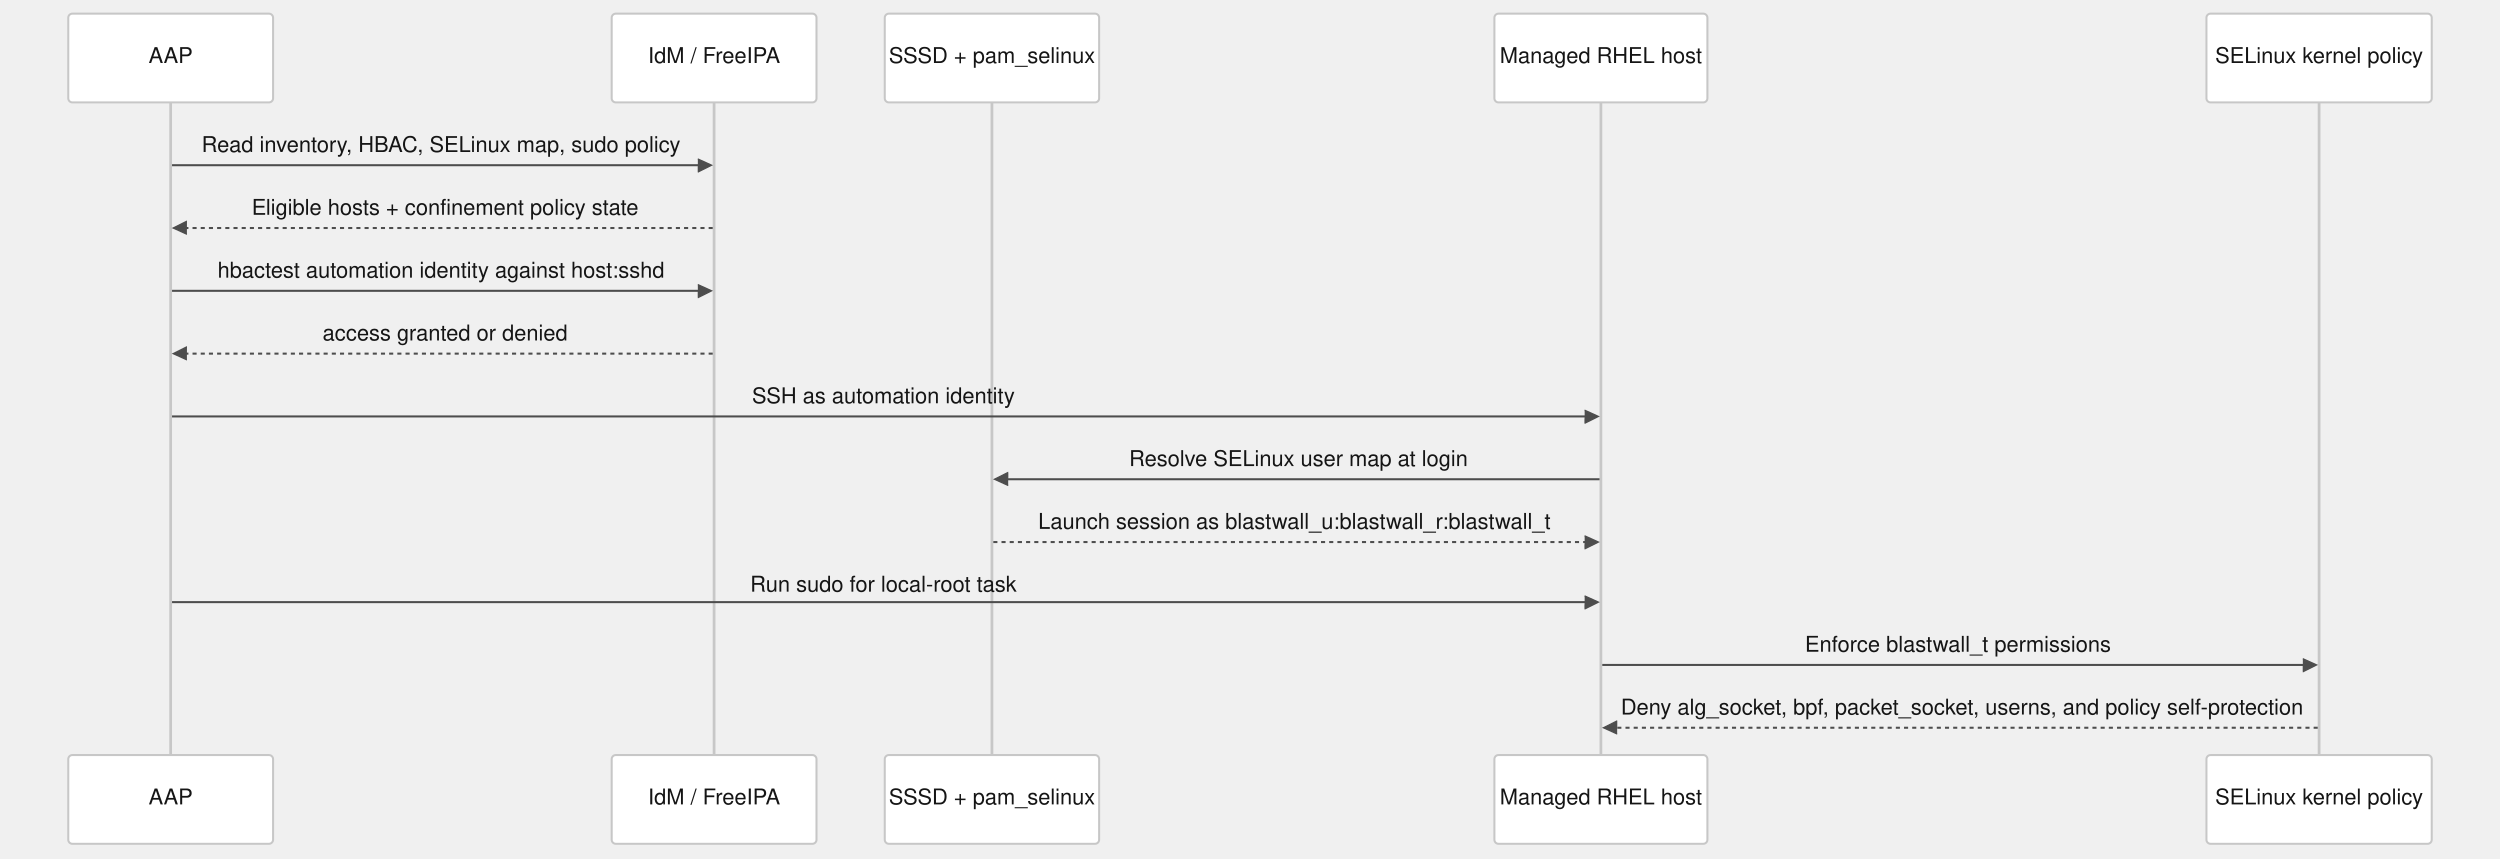
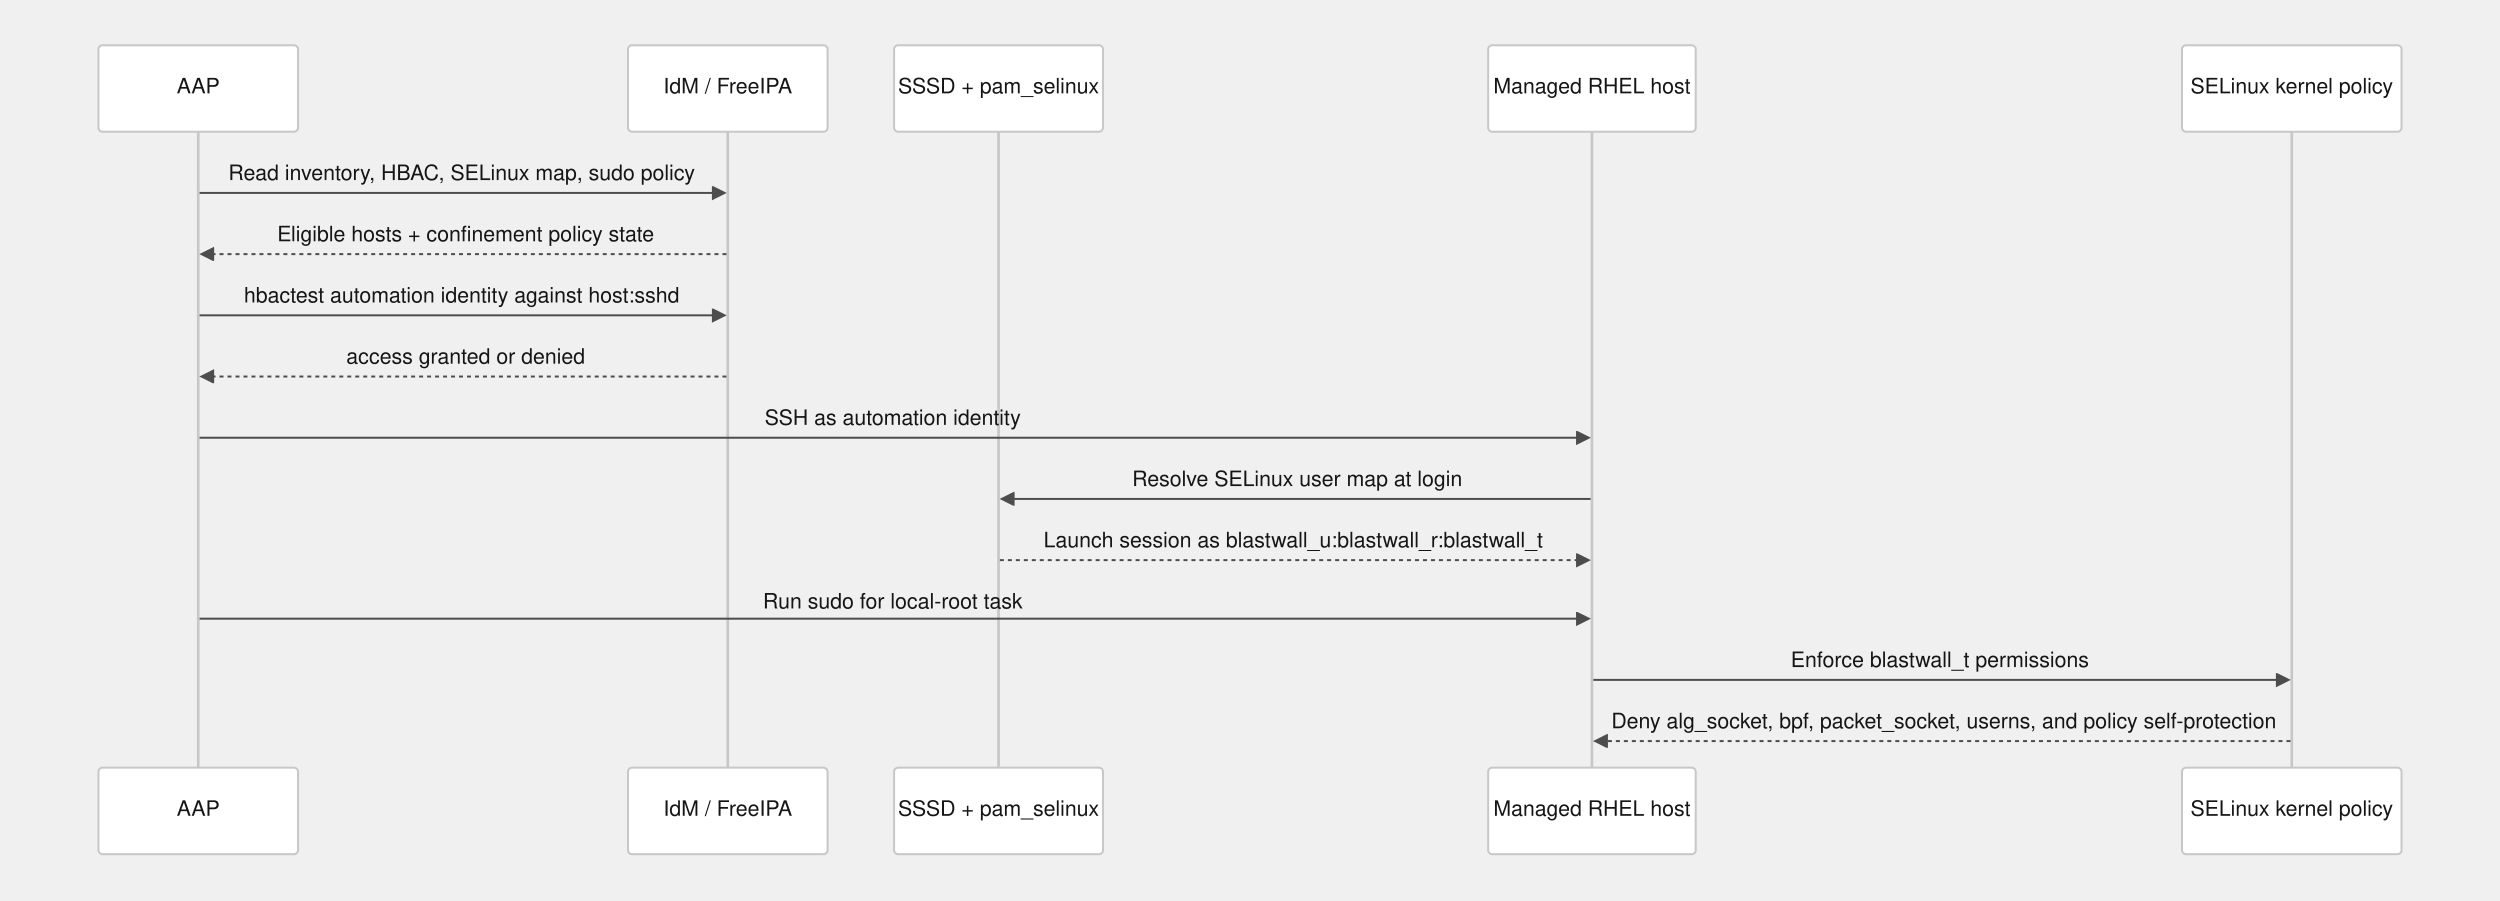
- <svg xmlns="http://www.w3.org/2000/svg" id="my-svg" width="100%" style="max-width: 1831px; background-color: transparent;" viewBox="-50 -10 1831 629" role="graphics-document document" aria-roledescription="sequence">
+ <svg xmlns="http://www.w3.org/2000/svg" preserveAspectRatio="xMidYMid meet" id="my-svg" width="100%" style="max-width: 1879px; background-color: transparent;" viewBox="-74 -34 1879 677" role="graphics-document document" aria-roledescription="sequence">
  <g>
    <rect x="1566" y="543" fill="#eaeaea" stroke="#666" width="165" height="65" name="K" rx="3" ry="3" class="actor actor-bottom" />
-     <text x="1648.5" y="575.5" dominant-baseline="central" alignment-baseline="central" class="actor actor-box" style="text-anchor: middle; font-size: 16px; font-weight: 400;">
+     <text x="1648.5" y="575.5" dominant-baseline="central" alignment-baseline="central" class="actor" style="text-anchor: middle; font-size: 16px; font-weight: 400;">
      <tspan x="1648.5" dy="0">SELinux kernel policy</tspan>
    </text>
  </g>
  <g>
    <rect x="1044.5" y="543" fill="#eaeaea" stroke="#666" width="156" height="65" name="H" rx="3" ry="3" class="actor actor-bottom" />
-     <text x="1122.5" y="575.5" dominant-baseline="central" alignment-baseline="central" class="actor actor-box" style="text-anchor: middle; font-size: 16px; font-weight: 400;">
+     <text x="1122.5" y="575.5" dominant-baseline="central" alignment-baseline="central" class="actor" style="text-anchor: middle; font-size: 16px; font-weight: 400;">
      <tspan x="1122.5" dy="0">Managed RHEL host</tspan>
    </text>
  </g>
  <g>
    <rect x="598" y="543" fill="#eaeaea" stroke="#666" width="157" height="65" name="S" rx="3" ry="3" class="actor actor-bottom" />
-     <text x="676.5" y="575.5" dominant-baseline="central" alignment-baseline="central" class="actor actor-box" style="text-anchor: middle; font-size: 16px; font-weight: 400;">
+     <text x="676.5" y="575.5" dominant-baseline="central" alignment-baseline="central" class="actor" style="text-anchor: middle; font-size: 16px; font-weight: 400;">
      <tspan x="676.5" dy="0">SSSD + pam_selinux</tspan>
    </text>
  </g>
  <g>
    <rect x="398" y="543" fill="#eaeaea" stroke="#666" width="150" height="65" name="I" rx="3" ry="3" class="actor actor-bottom" />
-     <text x="473" y="575.5" dominant-baseline="central" alignment-baseline="central" class="actor actor-box" style="text-anchor: middle; font-size: 16px; font-weight: 400;">
+     <text x="473" y="575.5" dominant-baseline="central" alignment-baseline="central" class="actor" style="text-anchor: middle; font-size: 16px; font-weight: 400;">
      <tspan x="473" dy="0">IdM / FreeIPA</tspan>
    </text>
  </g>
  <g>
    <rect x="0" y="543" fill="#eaeaea" stroke="#666" width="150" height="65" name="A" rx="3" ry="3" class="actor actor-bottom" />
-     <text x="75" y="575.5" dominant-baseline="central" alignment-baseline="central" class="actor actor-box" style="text-anchor: middle; font-size: 16px; font-weight: 400;">
+     <text x="75" y="575.5" dominant-baseline="central" alignment-baseline="central" class="actor" style="text-anchor: middle; font-size: 16px; font-weight: 400;">
      <tspan x="75" dy="0">AAP</tspan>
    </text>
  </g>
  <g>
-     <line id="actor4" x1="1648.5" y1="65" x2="1648.5" y2="543" class="actor-line 200" stroke-width="0.5px" stroke="#999" name="K" data-et="life-line" data-id="K" />
-     <g id="root-4" data-et="participant" data-type="participant" data-id="K">
+     <line id="actor4" x1="1648.5" y1="5" x2="1648.5" y2="543" class="200" stroke-width="0.5px" stroke="#999" />
+     <g id="root-4">
      <rect x="1566" y="0" fill="#eaeaea" stroke="#666" width="165" height="65" name="K" rx="3" ry="3" class="actor actor-top" />
-       <text x="1648.5" y="32.5" dominant-baseline="central" alignment-baseline="central" class="actor actor-box" style="text-anchor: middle; font-size: 16px; font-weight: 400;">
+       <text x="1648.5" y="32.5" dominant-baseline="central" alignment-baseline="central" class="actor" style="text-anchor: middle; font-size: 16px; font-weight: 400;">
        <tspan x="1648.5" dy="0">SELinux kernel policy</tspan>
      </text>
    </g>
  </g>
  <g>
-     <line id="actor3" x1="1122.5" y1="65" x2="1122.5" y2="543" class="actor-line 200" stroke-width="0.5px" stroke="#999" name="H" data-et="life-line" data-id="H" />
-     <g id="root-3" data-et="participant" data-type="participant" data-id="H">
+     <line id="actor3" x1="1122.5" y1="5" x2="1122.5" y2="543" class="200" stroke-width="0.5px" stroke="#999" />
+     <g id="root-3">
      <rect x="1044.5" y="0" fill="#eaeaea" stroke="#666" width="156" height="65" name="H" rx="3" ry="3" class="actor actor-top" />
-       <text x="1122.5" y="32.5" dominant-baseline="central" alignment-baseline="central" class="actor actor-box" style="text-anchor: middle; font-size: 16px; font-weight: 400;">
+       <text x="1122.5" y="32.5" dominant-baseline="central" alignment-baseline="central" class="actor" style="text-anchor: middle; font-size: 16px; font-weight: 400;">
        <tspan x="1122.5" dy="0">Managed RHEL host</tspan>
      </text>
    </g>
  </g>
  <g>
-     <line id="actor2" x1="676.5" y1="65" x2="676.5" y2="543" class="actor-line 200" stroke-width="0.5px" stroke="#999" name="S" data-et="life-line" data-id="S" />
-     <g id="root-2" data-et="participant" data-type="participant" data-id="S">
+     <line id="actor2" x1="676.5" y1="5" x2="676.5" y2="543" class="200" stroke-width="0.5px" stroke="#999" />
+     <g id="root-2">
      <rect x="598" y="0" fill="#eaeaea" stroke="#666" width="157" height="65" name="S" rx="3" ry="3" class="actor actor-top" />
-       <text x="676.5" y="32.5" dominant-baseline="central" alignment-baseline="central" class="actor actor-box" style="text-anchor: middle; font-size: 16px; font-weight: 400;">
+       <text x="676.5" y="32.5" dominant-baseline="central" alignment-baseline="central" class="actor" style="text-anchor: middle; font-size: 16px; font-weight: 400;">
        <tspan x="676.5" dy="0">SSSD + pam_selinux</tspan>
      </text>
    </g>
  </g>
  <g>
-     <line id="actor1" x1="473" y1="65" x2="473" y2="543" class="actor-line 200" stroke-width="0.5px" stroke="#999" name="I" data-et="life-line" data-id="I" />
-     <g id="root-1" data-et="participant" data-type="participant" data-id="I">
+     <line id="actor1" x1="473" y1="5" x2="473" y2="543" class="200" stroke-width="0.5px" stroke="#999" />
+     <g id="root-1">
      <rect x="398" y="0" fill="#eaeaea" stroke="#666" width="150" height="65" name="I" rx="3" ry="3" class="actor actor-top" />
-       <text x="473" y="32.5" dominant-baseline="central" alignment-baseline="central" class="actor actor-box" style="text-anchor: middle; font-size: 16px; font-weight: 400;">
+       <text x="473" y="32.5" dominant-baseline="central" alignment-baseline="central" class="actor" style="text-anchor: middle; font-size: 16px; font-weight: 400;">
        <tspan x="473" dy="0">IdM / FreeIPA</tspan>
      </text>
    </g>
  </g>
  <g>
-     <line id="actor0" x1="75" y1="65" x2="75" y2="543" class="actor-line 200" stroke-width="0.5px" stroke="#999" name="A" data-et="life-line" data-id="A" />
-     <g id="root-0" data-et="participant" data-type="participant" data-id="A">
+     <line id="actor0" x1="75" y1="5" x2="75" y2="543" class="200" stroke-width="0.5px" stroke="#999" />
+     <g id="root-0">
      <rect x="0" y="0" fill="#eaeaea" stroke="#666" width="150" height="65" name="A" rx="3" ry="3" class="actor actor-top" />
-       <text x="75" y="32.5" dominant-baseline="central" alignment-baseline="central" class="actor actor-box" style="text-anchor: middle; font-size: 16px; font-weight: 400;">
+       <text x="75" y="32.5" dominant-baseline="central" alignment-baseline="central" class="actor" style="text-anchor: middle; font-size: 16px; font-weight: 400;">
        <tspan x="75" dy="0">AAP</tspan>
      </text>
    </g>
  </g>
-   <style>#my-svg{font-family:Red Hat Text,Helvetica,Arial,sans-serif;font-size:16px;fill:#151515;}@keyframes edge-animation-frame{from{stroke-dashoffset:0;}}@keyframes dash{to{stroke-dashoffset:0;}}#my-svg .edge-animation-slow{stroke-dasharray:9,5!important;stroke-dashoffset:900;animation:dash 50s linear infinite;stroke-linecap:round;}#my-svg .edge-animation-fast{stroke-dasharray:9,5!important;stroke-dashoffset:900;animation:dash 20s linear infinite;stroke-linecap:round;}#my-svg .error-icon{fill:#fce3e3;}#my-svg .error-text{fill:#151515;stroke:#151515;}#my-svg .edge-thickness-normal{stroke-width:1px;}#my-svg .edge-thickness-thick{stroke-width:3.5px;}#my-svg .edge-pattern-solid{stroke-dasharray:0;}#my-svg .edge-thickness-invisible{stroke-width:0;fill:none;}#my-svg .edge-pattern-dashed{stroke-dasharray:3;}#my-svg .edge-pattern-dotted{stroke-dasharray:2;}#my-svg .marker{fill:#4d4d4d;stroke:#4d4d4d;}#my-svg .marker.cross{stroke:#4d4d4d;}#my-svg svg{font-family:Red Hat Text,Helvetica,Arial,sans-serif;font-size:16px;}#my-svg p{margin:0;}#my-svg .actor{stroke:#c7c7c7;fill:#ffffff;stroke-width:1;}#my-svg rect.actor.outer-path[data-look="neo"]{filter:drop-shadow( 1px 2px 2px rgba(185,185,185,1));}#my-svg rect.note[data-look="neo"]{stroke:#c7c7c7;fill:#f2f2f2;filter:drop-shadow( 1px 2px 2px rgba(185,185,185,1));}#my-svg text.actor&gt;tspan{fill:#151515;stroke:none;}#my-svg .actor-line{stroke:#c7c7c7;}#my-svg .innerArc{stroke-width:1.5;stroke-dasharray:none;}#my-svg .messageLine0{stroke-width:1.5;stroke-dasharray:none;stroke:#4d4d4d;}#my-svg .messageLine1{stroke-width:1.5;stroke-dasharray:2,2;stroke:#4d4d4d;}#my-svg [id$="-arrowhead"] path{fill:#4d4d4d;stroke:#4d4d4d;}#my-svg .sequenceNumber{fill:#151515;}#my-svg [id$="-sequencenumber"]{fill:#4d4d4d;}#my-svg [id$="-crosshead"] path{fill:#4d4d4d;stroke:#4d4d4d;}#my-svg .messageText{fill:#151515;stroke:none;}#my-svg .labelBox{stroke:#c7c7c7;fill:#ffffff;filter:none;}#my-svg .labelText,#my-svg .labelText&gt;tspan{fill:#151515;stroke:none;}#my-svg .loopText,#my-svg .loopText&gt;tspan{fill:#151515;stroke:none;}#my-svg .loopLine{stroke-width:2px;stroke-dasharray:2,2;stroke:#c7c7c7;fill:#c7c7c7;}#my-svg .note{stroke:#c7c7c7;fill:#f2f2f2;}#my-svg .noteText,#my-svg .noteText&gt;tspan{fill:#151515;stroke:none;font-weight:normal;}#my-svg .activation0{fill:#f2f2f2;stroke:hsl(0, 0%, 84.902%);}#my-svg .activation1{fill:#f2f2f2;stroke:hsl(0, 0%, 84.902%);}#my-svg .activation2{fill:#f2f2f2;stroke:hsl(0, 0%, 84.902%);}#my-svg .actorPopupMenu{position:absolute;}#my-svg .actorPopupMenuPanel{position:absolute;fill:#ffffff;box-shadow:0px 8px 16px 0px rgba(0,0,0,0.2);filter:drop-shadow(3px 5px 2px rgb(0 0 0 / 0.4));}#my-svg .actor-man circle,#my-svg line{fill:#ffffff;stroke-width:2px;}#my-svg g rect.rect{filter:drop-shadow( 1px 2px 2px rgba(185,185,185,1));stroke:#c7c7c7;}#my-svg .node .neo-node{stroke:#c7c7c7;}#my-svg [data-look="neo"].node rect,#my-svg [data-look="neo"].cluster rect,#my-svg [data-look="neo"].node polygon{stroke:url(#my-svg-gradient);filter:drop-shadow( 1px 2px 2px rgba(185,185,185,1));}#my-svg [data-look="neo"].node path{stroke:url(#my-svg-gradient);stroke-width:1px;}#my-svg [data-look="neo"].node .outer-path{filter:drop-shadow( 1px 2px 2px rgba(185,185,185,1));}#my-svg [data-look="neo"].node .neo-line path{stroke:#c7c7c7;filter:none;}#my-svg [data-look="neo"].node circle{stroke:url(#my-svg-gradient);filter:drop-shadow( 1px 2px 2px rgba(185,185,185,1));}#my-svg [data-look="neo"].node circle .state-start{fill:#000000;}#my-svg [data-look="neo"].icon-shape .icon{fill:url(#my-svg-gradient);filter:drop-shadow( 1px 2px 2px rgba(185,185,185,1));}#my-svg [data-look="neo"].icon-shape .icon-neo path{stroke:url(#my-svg-gradient);filter:drop-shadow( 1px 2px 2px rgba(185,185,185,1));}#my-svg .node rect,#my-svg .node polygon,#my-svg .node path,#my-svg .node circle{stroke-width:1.5px;}#my-svg .nodeLabel,#my-svg .label foreignObject div,#my-svg .edgeLabel{font-family:'Red Hat Text',Helvetica,Arial,sans-serif!important;color:#151515!important;}#my-svg .cluster-label text,#my-svg .cluster-label span{font-family:'Red Hat Text',Helvetica,Arial,sans-serif!important;font-weight:500;color:#151515!important;}#my-svg .edgePath .path,#my-svg .flowchart-link{stroke:#4d4d4d!important;stroke-width:1.5px!important;stroke-linecap:square;}#my-svg .marker path{fill:#4d4d4d!important;stroke:#4d4d4d!important;}#my-svg .actor{stroke-width:1.5px!important;}#my-svg :root{--mermaid-font-family:"trebuchet ms",verdana,arial,sans-serif;}</style>
+   <style>#my-svg{font-family:Red Hat Text,Helvetica,Arial,sans-serif;font-size:16px;fill:#151515;}#my-svg .error-icon{fill:#fce3e3;}#my-svg .error-text{fill:#151515;stroke:#151515;}#my-svg .edge-thickness-normal{stroke-width:2px;}#my-svg .edge-thickness-thick{stroke-width:3.5px;}#my-svg .edge-pattern-solid{stroke-dasharray:0;}#my-svg .edge-pattern-dashed{stroke-dasharray:3;}#my-svg .edge-pattern-dotted{stroke-dasharray:2;}#my-svg .marker{fill:#4d4d4d;stroke:#4d4d4d;}#my-svg .marker.cross{stroke:#4d4d4d;}#my-svg svg{font-family:Red Hat Text,Helvetica,Arial,sans-serif;font-size:16px;}#my-svg .actor{stroke:#c7c7c7;fill:#ffffff;}#my-svg text.actor&gt;tspan{fill:#151515;stroke:none;}#my-svg .actor-line{stroke:grey;}#my-svg .messageLine0{stroke-width:1.5;stroke-dasharray:none;stroke:#4d4d4d;}#my-svg .messageLine1{stroke-width:1.5;stroke-dasharray:2,2;stroke:#4d4d4d;}#my-svg #arrowhead path{fill:#4d4d4d;stroke:#4d4d4d;}#my-svg .sequenceNumber{fill:#151515;}#my-svg #sequencenumber{fill:#4d4d4d;}#my-svg #crosshead path{fill:#4d4d4d;stroke:#4d4d4d;}#my-svg .messageText{fill:#151515;stroke:none;}#my-svg .labelBox{stroke:#c7c7c7;fill:#ffffff;}#my-svg .labelText,#my-svg .labelText&gt;tspan{fill:#151515;stroke:none;}#my-svg .loopText,#my-svg .loopText&gt;tspan{fill:#151515;stroke:none;}#my-svg .loopLine{stroke-width:2px;stroke-dasharray:2,2;stroke:#c7c7c7;fill:#c7c7c7;}#my-svg .note{stroke:#c7c7c7;fill:#f2f2f2;}#my-svg .noteText,#my-svg .noteText&gt;tspan{fill:#151515;stroke:none;}#my-svg .activation0{fill:#f2f2f2;stroke:hsl(0, 0%, 84.902%);}#my-svg .activation1{fill:#f2f2f2;stroke:hsl(0, 0%, 84.902%);}#my-svg .activation2{fill:#f2f2f2;stroke:hsl(0, 0%, 84.902%);}#my-svg .actorPopupMenu{position:absolute;}#my-svg .actorPopupMenuPanel{position:absolute;fill:#ffffff;box-shadow:0px 8px 16px 0px rgba(0,0,0,0.2);filter:drop-shadow(3px 5px 2px rgb(0 0 0 / 0.4));}#my-svg .actor-man line{stroke:#c7c7c7;fill:#ffffff;}#my-svg .actor-man circle,#my-svg line{stroke:#c7c7c7;fill:#ffffff;stroke-width:2px;}#my-svg .node rect,#my-svg .node polygon,#my-svg .node path,#my-svg .node circle{stroke-width:1.5px;}#my-svg .nodeLabel,#my-svg .label foreignObject div,#my-svg .edgeLabel{font-family:'Red Hat Text',Helvetica,Arial,sans-serif!important;color:#151515!important;}#my-svg .cluster-label text,#my-svg .cluster-label span{font-family:'Red Hat Text',Helvetica,Arial,sans-serif!important;font-weight:500;color:#151515!important;}#my-svg .edgePath .path,#my-svg .flowchart-link{stroke:#4d4d4d!important;stroke-width:1.5px!important;stroke-linecap:square;}#my-svg .marker path{fill:#4d4d4d!important;stroke:#4d4d4d!important;}#my-svg .actor{stroke-width:1.5px!important;}#my-svg :root{--mermaid-font-family:"trebuchet ms",verdana,arial,sans-serif;}</style>
  <g />
  <defs>
-     <symbol id="my-svg-computer" width="24" height="24">
+     <symbol id="computer" width="24" height="24">
      <path transform="scale(.5)" d="M2 2v13h20v-13h-20zm18 11h-16v-9h16v9zm-10.228 6l.466-1h3.524l.467 1h-4.457zm14.228 3h-24l2-6h2.104l-1.33 4h18.45l-1.297-4h2.073l2 6zm-5-10h-14v-7h14v7z" />
    </symbol>
  </defs>
  <defs>
-     <symbol id="my-svg-database" fill-rule="evenodd" clip-rule="evenodd">
+     <symbol id="database" fill-rule="evenodd" clip-rule="evenodd">
      <path transform="scale(.5)" d="M12.258.001l.256.004.255.005.253.008.251.01.249.012.247.015.246.016.242.019.241.02.239.023.236.024.233.027.231.028.229.031.225.032.223.034.22.036.217.038.214.04.211.041.208.043.205.045.201.046.198.048.194.05.191.051.187.053.183.054.18.056.175.057.172.059.168.06.163.061.16.063.155.064.15.066.074.033.073.033.071.034.07.034.069.035.068.035.067.035.066.035.064.036.064.036.062.036.06.036.06.037.058.037.058.037.055.038.055.038.053.038.052.038.051.039.05.039.048.039.047.039.045.04.044.04.043.04.041.04.04.041.039.041.037.041.036.041.034.041.033.042.032.042.03.042.029.042.027.042.026.043.024.043.023.043.021.043.02.043.018.044.017.043.015.044.013.044.012.044.011.045.009.044.007.045.006.045.004.045.002.045.001.045v17l-.001.045-.002.045-.004.045-.006.045-.007.045-.009.044-.011.045-.012.044-.013.044-.015.044-.017.043-.018.044-.02.043-.021.043-.023.043-.024.043-.026.043-.027.042-.029.042-.03.042-.032.042-.033.042-.034.041-.036.041-.037.041-.039.041-.04.041-.041.04-.043.04-.044.04-.045.04-.047.039-.048.039-.05.039-.051.039-.052.038-.053.038-.055.038-.055.038-.058.037-.058.037-.06.037-.06.036-.062.036-.064.036-.064.036-.066.035-.067.035-.068.035-.069.035-.07.034-.071.034-.073.033-.074.033-.15.066-.155.064-.16.063-.163.061-.168.06-.172.059-.175.057-.18.056-.183.054-.187.053-.191.051-.194.05-.198.048-.201.046-.205.045-.208.043-.211.041-.214.04-.217.038-.22.036-.223.034-.225.032-.229.031-.231.028-.233.027-.236.024-.239.023-.241.02-.242.019-.246.016-.247.015-.249.012-.251.01-.253.008-.255.005-.256.004-.258.001-.258-.001-.256-.004-.255-.005-.253-.008-.251-.01-.249-.012-.247-.015-.245-.016-.243-.019-.241-.02-.238-.023-.236-.024-.234-.027-.231-.028-.228-.031-.226-.032-.223-.034-.22-.036-.217-.038-.214-.04-.211-.041-.208-.043-.204-.045-.201-.046-.198-.048-.195-.05-.19-.051-.187-.053-.184-.054-.179-.056-.176-.057-.172-.059-.167-.06-.164-.061-.159-.063-.155-.064-.151-.066-.074-.033-.072-.033-.072-.034-.07-.034-.069-.035-.068-.035-.067-.035-.066-.035-.064-.036-.063-.036-.062-.036-.061-.036-.06-.037-.058-.037-.057-.037-.056-.038-.055-.038-.053-.038-.052-.038-.051-.039-.049-.039-.049-.039-.046-.039-.046-.04-.044-.04-.043-.04-.041-.04-.04-.041-.039-.041-.037-.041-.036-.041-.034-.041-.033-.042-.032-.042-.03-.042-.029-.042-.027-.042-.026-.043-.024-.043-.023-.043-.021-.043-.02-.043-.018-.044-.017-.043-.015-.044-.013-.044-.012-.044-.011-.045-.009-.044-.007-.045-.006-.045-.004-.045-.002-.045-.001-.045v-17l.001-.045.002-.045.004-.045.006-.045.007-.045.009-.044.011-.045.012-.044.013-.044.015-.044.017-.043.018-.044.02-.043.021-.043.023-.043.024-.043.026-.043.027-.042.029-.042.03-.042.032-.042.033-.042.034-.041.036-.041.037-.041.039-.041.04-.041.041-.04.043-.04.044-.04.046-.04.046-.039.049-.039.049-.039.051-.039.052-.038.053-.038.055-.038.056-.038.057-.037.058-.037.06-.037.061-.036.062-.036.063-.036.064-.036.066-.035.067-.035.068-.035.069-.035.07-.034.072-.034.072-.033.074-.033.151-.066.155-.064.159-.063.164-.061.167-.06.172-.059.176-.057.179-.056.184-.054.187-.053.19-.051.195-.05.198-.048.201-.046.204-.045.208-.043.211-.041.214-.04.217-.038.22-.036.223-.034.226-.032.228-.031.231-.028.234-.027.236-.024.238-.023.241-.02.243-.019.245-.016.247-.015.249-.012.251-.01.253-.008.255-.005.256-.004.258-.001.258.001zm-9.258 20.499v.01l.001.021.003.021.004.022.005.021.006.022.007.022.009.023.01.022.011.023.012.023.013.023.015.023.016.024.017.023.018.024.019.024.021.024.022.025.023.024.024.025.052.049.056.05.061.051.066.051.07.051.075.051.079.052.084.052.088.052.092.052.097.052.102.051.105.052.11.052.114.051.119.051.123.051.127.05.131.05.135.05.139.048.144.049.147.047.152.047.155.047.16.045.163.045.167.043.171.043.176.041.178.041.183.039.187.039.19.037.194.035.197.035.202.033.204.031.209.03.212.029.216.027.219.025.222.024.226.021.23.02.233.018.236.016.24.015.243.012.246.01.249.008.253.005.256.004.259.001.26-.001.257-.004.254-.005.25-.008.247-.011.244-.012.241-.014.237-.016.233-.018.231-.021.226-.021.224-.024.22-.026.216-.027.212-.028.21-.031.205-.031.202-.034.198-.034.194-.036.191-.037.187-.039.183-.04.179-.04.175-.042.172-.043.168-.044.163-.045.16-.046.155-.046.152-.047.148-.048.143-.049.139-.049.136-.05.131-.05.126-.05.123-.051.118-.052.114-.051.11-.052.106-.052.101-.052.096-.052.092-.052.088-.053.083-.051.079-.052.074-.052.07-.051.065-.051.06-.051.056-.05.051-.05.023-.024.023-.025.021-.024.02-.024.019-.024.018-.024.017-.024.015-.023.014-.024.013-.023.012-.023.01-.023.01-.022.008-.022.006-.022.006-.022.004-.022.004-.021.001-.021.001-.021v-4.127l-.077.055-.08.053-.083.054-.085.053-.087.052-.09.052-.093.051-.095.05-.097.05-.1.049-.102.049-.105.048-.106.047-.109.047-.111.046-.114.045-.115.045-.118.044-.12.043-.122.042-.124.042-.126.041-.128.04-.13.04-.132.038-.134.038-.135.037-.138.037-.139.035-.142.035-.143.034-.144.033-.147.032-.148.031-.15.03-.151.03-.153.029-.154.027-.156.027-.158.026-.159.025-.161.024-.162.023-.163.022-.165.021-.166.02-.167.019-.169.018-.169.017-.171.016-.173.015-.173.014-.175.013-.175.012-.177.011-.178.01-.179.008-.179.008-.181.006-.182.005-.182.004-.184.003-.184.002h-.37l-.184-.002-.184-.003-.182-.004-.182-.005-.181-.006-.179-.008-.179-.008-.178-.01-.176-.011-.176-.012-.175-.013-.173-.014-.172-.015-.171-.016-.17-.017-.169-.018-.167-.019-.166-.02-.165-.021-.163-.022-.162-.023-.161-.024-.159-.025-.157-.026-.156-.027-.155-.027-.153-.029-.151-.03-.15-.03-.148-.031-.146-.032-.145-.033-.143-.034-.141-.035-.14-.035-.137-.037-.136-.037-.134-.038-.132-.038-.13-.04-.128-.04-.126-.041-.124-.042-.122-.042-.12-.044-.117-.043-.116-.045-.113-.045-.112-.046-.109-.047-.106-.047-.105-.048-.102-.049-.1-.049-.097-.05-.095-.05-.093-.052-.09-.051-.087-.052-.085-.053-.083-.054-.08-.054-.077-.054v4.127zm0-5.654v.011l.001.021.003.021.004.021.005.022.006.022.007.022.009.022.01.022.011.023.012.023.013.023.015.024.016.023.017.024.018.024.019.024.021.024.022.024.023.025.024.024.052.05.056.05.061.05.066.051.07.051.075.052.079.051.084.052.088.052.092.052.097.052.102.052.105.052.11.051.114.051.119.052.123.05.127.051.131.05.135.049.139.049.144.048.147.048.152.047.155.046.16.045.163.045.167.044.171.042.176.042.178.04.183.04.187.038.19.037.194.036.197.034.202.033.204.032.209.03.212.028.216.027.219.025.222.024.226.022.23.02.233.018.236.016.24.014.243.012.246.01.249.008.253.006.256.003.259.001.26-.001.257-.003.254-.006.25-.008.247-.01.244-.012.241-.015.237-.016.233-.018.231-.02.226-.022.224-.024.22-.025.216-.027.212-.029.21-.03.205-.032.202-.033.198-.035.194-.036.191-.037.187-.039.183-.039.179-.041.175-.042.172-.043.168-.044.163-.045.16-.045.155-.047.152-.047.148-.048.143-.048.139-.05.136-.049.131-.05.126-.051.123-.051.118-.051.114-.052.11-.052.106-.052.101-.052.096-.052.092-.052.088-.052.083-.052.079-.052.074-.051.07-.052.065-.051.06-.05.056-.051.051-.049.023-.025.023-.024.021-.025.02-.024.019-.024.018-.024.017-.024.015-.023.014-.023.013-.024.012-.022.01-.023.01-.023.008-.022.006-.022.006-.022.004-.021.004-.022.001-.021.001-.021v-4.139l-.077.054-.08.054-.083.054-.085.052-.087.053-.09.051-.093.051-.095.051-.097.05-.1.049-.102.049-.105.048-.106.047-.109.047-.111.046-.114.045-.115.044-.118.044-.12.044-.122.042-.124.042-.126.041-.128.04-.13.039-.132.039-.134.038-.135.037-.138.036-.139.036-.142.035-.143.033-.144.033-.147.033-.148.031-.15.03-.151.03-.153.028-.154.028-.156.027-.158.026-.159.025-.161.024-.162.023-.163.022-.165.021-.166.02-.167.019-.169.018-.169.017-.171.016-.173.015-.173.014-.175.013-.175.012-.177.011-.178.009-.179.009-.179.007-.181.007-.182.005-.182.004-.184.003-.184.002h-.37l-.184-.002-.184-.003-.182-.004-.182-.005-.181-.007-.179-.007-.179-.009-.178-.009-.176-.011-.176-.012-.175-.013-.173-.014-.172-.015-.171-.016-.17-.017-.169-.018-.167-.019-.166-.02-.165-.021-.163-.022-.162-.023-.161-.024-.159-.025-.157-.026-.156-.027-.155-.028-.153-.028-.151-.03-.15-.03-.148-.031-.146-.033-.145-.033-.143-.033-.141-.035-.14-.036-.137-.036-.136-.037-.134-.038-.132-.039-.13-.039-.128-.04-.126-.041-.124-.042-.122-.043-.12-.043-.117-.044-.116-.044-.113-.046-.112-.046-.109-.046-.106-.047-.105-.048-.102-.049-.1-.049-.097-.05-.095-.051-.093-.051-.09-.051-.087-.053-.085-.052-.083-.054-.08-.054-.077-.054v4.139zm0-5.666v.011l.001.02.003.022.004.021.005.022.006.021.007.022.009.023.01.022.011.023.012.023.013.023.015.023.016.024.017.024.018.023.019.024.021.025.022.024.023.024.024.025.052.05.056.05.061.05.066.051.07.051.075.052.079.051.084.052.088.052.092.052.097.052.102.052.105.051.11.052.114.051.119.051.123.051.127.05.131.05.135.05.139.049.144.048.147.048.152.047.155.046.16.045.163.045.167.043.171.043.176.042.178.04.183.04.187.038.19.037.194.036.197.034.202.033.204.032.209.03.212.028.216.027.219.025.222.024.226.021.23.02.233.018.236.017.24.014.243.012.246.01.249.008.253.006.256.003.259.001.26-.001.257-.003.254-.006.25-.008.247-.01.244-.013.241-.014.237-.016.233-.018.231-.02.226-.022.224-.024.22-.025.216-.027.212-.029.21-.03.205-.032.202-.033.198-.035.194-.036.191-.037.187-.039.183-.039.179-.041.175-.042.172-.043.168-.044.163-.045.16-.045.155-.047.152-.047.148-.048.143-.049.139-.049.136-.049.131-.051.126-.05.123-.051.118-.052.114-.051.11-.052.106-.052.101-.052.096-.052.092-.052.088-.052.083-.052.079-.052.074-.052.07-.051.065-.051.06-.051.056-.05.051-.049.023-.025.023-.025.021-.024.02-.024.019-.024.018-.024.017-.024.015-.023.014-.024.013-.023.012-.023.01-.022.01-.023.008-.022.006-.022.006-.022.004-.022.004-.021.001-.021.001-.021v-4.153l-.077.054-.08.054-.083.053-.085.053-.087.053-.09.051-.093.051-.095.051-.097.05-.1.049-.102.048-.105.048-.106.048-.109.046-.111.046-.114.046-.115.044-.118.044-.12.043-.122.043-.124.042-.126.041-.128.04-.13.039-.132.039-.134.038-.135.037-.138.036-.139.036-.142.034-.143.034-.144.033-.147.032-.148.032-.15.03-.151.03-.153.028-.154.028-.156.027-.158.026-.159.024-.161.024-.162.023-.163.023-.165.021-.166.02-.167.019-.169.018-.169.017-.171.016-.173.015-.173.014-.175.013-.175.012-.177.01-.178.01-.179.009-.179.007-.181.006-.182.006-.182.004-.184.003-.184.001-.185.001-.185-.001-.184-.001-.184-.003-.182-.004-.182-.006-.181-.006-.179-.007-.179-.009-.178-.01-.176-.01-.176-.012-.175-.013-.173-.014-.172-.015-.171-.016-.17-.017-.169-.018-.167-.019-.166-.02-.165-.021-.163-.023-.162-.023-.161-.024-.159-.024-.157-.026-.156-.027-.155-.028-.153-.028-.151-.03-.15-.03-.148-.032-.146-.032-.145-.033-.143-.034-.141-.034-.14-.036-.137-.036-.136-.037-.134-.038-.132-.039-.13-.039-.128-.041-.126-.041-.124-.041-.122-.043-.12-.043-.117-.044-.116-.044-.113-.046-.112-.046-.109-.046-.106-.048-.105-.048-.102-.048-.1-.05-.097-.049-.095-.051-.093-.051-.09-.052-.087-.052-.085-.053-.083-.053-.08-.054-.077-.054v4.153zm8.74-8.179l-.257.004-.254.005-.25.008-.247.011-.244.012-.241.014-.237.016-.233.018-.231.021-.226.022-.224.023-.22.026-.216.027-.212.028-.21.031-.205.032-.202.033-.198.034-.194.036-.191.038-.187.038-.183.04-.179.041-.175.042-.172.043-.168.043-.163.045-.16.046-.155.046-.152.048-.148.048-.143.048-.139.049-.136.05-.131.05-.126.051-.123.051-.118.051-.114.052-.11.052-.106.052-.101.052-.096.052-.092.052-.088.052-.083.052-.079.052-.074.051-.07.052-.065.051-.06.05-.056.05-.051.05-.023.025-.023.024-.021.024-.02.025-.019.024-.018.024-.017.023-.015.024-.014.023-.013.023-.012.023-.01.023-.01.022-.008.022-.006.023-.006.021-.004.022-.004.021-.001.021-.001.021.001.021.001.021.004.021.004.022.006.021.006.023.008.022.01.022.01.023.012.023.013.023.014.023.015.024.017.023.018.024.019.024.02.025.021.024.023.024.023.025.051.05.056.05.06.05.065.051.07.052.074.051.079.052.083.052.088.052.092.052.096.052.101.052.106.052.11.052.114.052.118.051.123.051.126.051.131.05.136.05.139.049.143.048.148.048.152.048.155.046.16.046.163.045.168.043.172.043.175.042.179.041.183.04.187.038.191.038.194.036.198.034.202.033.205.032.21.031.212.028.216.027.22.026.224.023.226.022.231.021.233.018.237.016.241.014.244.012.247.011.25.008.254.005.257.004.26.001.26-.001.257-.004.254-.005.25-.008.247-.011.244-.012.241-.014.237-.016.233-.018.231-.021.226-.022.224-.023.22-.026.216-.027.212-.028.21-.031.205-.032.202-.033.198-.034.194-.036.191-.038.187-.038.183-.04.179-.041.175-.042.172-.043.168-.043.163-.045.16-.046.155-.046.152-.048.148-.048.143-.048.139-.049.136-.05.131-.05.126-.051.123-.051.118-.051.114-.052.11-.052.106-.052.101-.052.096-.052.092-.052.088-.052.083-.052.079-.052.074-.051.07-.052.065-.051.06-.05.056-.05.051-.05.023-.025.023-.024.021-.024.02-.025.019-.024.018-.024.017-.023.015-.024.014-.023.013-.023.012-.023.01-.023.01-.022.008-.022.006-.023.006-.021.004-.022.004-.021.001-.021.001-.021-.001-.021-.001-.021-.004-.021-.004-.022-.006-.021-.006-.023-.008-.022-.01-.022-.01-.023-.012-.023-.013-.023-.014-.023-.015-.024-.017-.023-.018-.024-.019-.024-.02-.025-.021-.024-.023-.024-.023-.025-.051-.05-.056-.05-.06-.05-.065-.051-.07-.052-.074-.051-.079-.052-.083-.052-.088-.052-.092-.052-.096-.052-.101-.052-.106-.052-.11-.052-.114-.052-.118-.051-.123-.051-.126-.051-.131-.05-.136-.05-.139-.049-.143-.048-.148-.048-.152-.048-.155-.046-.16-.046-.163-.045-.168-.043-.172-.043-.175-.042-.179-.041-.183-.04-.187-.038-.191-.038-.194-.036-.198-.034-.202-.033-.205-.032-.21-.031-.212-.028-.216-.027-.22-.026-.224-.023-.226-.022-.231-.021-.233-.018-.237-.016-.241-.014-.244-.012-.247-.011-.25-.008-.254-.005-.257-.004-.26-.001-.26.001z" />
    </symbol>
  </defs>
  <defs>
-     <symbol id="my-svg-clock" width="24" height="24">
+     <symbol id="clock" width="24" height="24">
      <path transform="scale(.5)" d="M12 2c5.514 0 10 4.486 10 10s-4.486 10-10 10-10-4.486-10-10 4.486-10 10-10zm0-2c-6.627 0-12 5.373-12 12s5.373 12 12 12 12-5.373 12-12-5.373-12-12-12zm5.848 12.459c.202.038.202.333.001.372-1.907.361-6.045 1.111-6.547 1.111-.719 0-1.301-.582-1.301-1.301 0-.512.77-5.447 1.125-7.445.034-.192.312-.181.343.014l.985 6.238 5.394 1.011z" />
    </symbol>
  </defs>
  <defs>
-     <marker id="my-svg-arrowhead" refX="7.9" refY="5" markerUnits="userSpaceOnUse" markerWidth="12" markerHeight="12" orient="auto-start-reverse">
-       <path d="M -1 0 L 10 5 L 0 10 z" />
+     <marker id="arrowhead" refX="7.9" refY="5" markerUnits="userSpaceOnUse" markerWidth="12" markerHeight="12" orient="auto">
+       <path d="M 0 0 L 10 5 L 0 10 z" />
    </marker>
  </defs>
  <defs>
-     <marker id="my-svg-crosshead" markerWidth="15" markerHeight="8" orient="auto" refX="4" refY="4.5">
+     <marker id="crosshead" markerWidth="15" markerHeight="8" orient="auto" refX="4" refY="4.5">
      <path fill="none" stroke="#000000" stroke-width="1pt" d="M 1,2 L 6,7 M 6,2 L 1,7" style="stroke-dasharray: 0, 0;" />
    </marker>
  </defs>
  <defs>
-     <marker id="my-svg-filled-head" refX="15.5" refY="7" markerWidth="20" markerHeight="28" orient="auto">
+     <marker id="filled-head" refX="15.5" refY="7" markerWidth="20" markerHeight="28" orient="auto">
      <path d="M 18,7 L9,13 L14,7 L9,1 Z" />
    </marker>
  </defs>
  <defs>
-     <marker id="my-svg-sequencenumber" refX="15" refY="15" markerWidth="60" markerHeight="40" orient="auto">
+     <marker id="sequencenumber" refX="15" refY="15" markerWidth="60" markerHeight="40" orient="auto">
      <circle cx="15" cy="15" r="6" />
    </marker>
  </defs>
-   <defs>
-     <marker id="my-svg-solidTopArrowHead" refX="7.9" refY="7.25" markerUnits="userSpaceOnUse" markerWidth="12" markerHeight="12" orient="auto-start-reverse">
-       <path d="M 0 0 L 10 8 L 0 8 z" />
-     </marker>
-   </defs>
-   <defs>
-     <marker id="my-svg-solidBottomArrowHead" refX="7.9" refY="0.75" markerUnits="userSpaceOnUse" markerWidth="12" markerHeight="12" orient="auto-start-reverse">
-       <path d="M 0 0 L 10 0 L 0 8 z" />
-     </marker>
-   </defs>
-   <defs>
-     <marker id="my-svg-stickTopArrowHead" refX="7.5" refY="7" markerUnits="userSpaceOnUse" markerWidth="12" markerHeight="12" orient="auto-start-reverse">
-       <path d="M 0 0 L 7 7" stroke="black" stroke-width="1.5" fill="none" />
-     </marker>
-   </defs>
-   <defs>
-     <marker id="my-svg-stickBottomArrowHead" refX="7.5" refY="0" markerUnits="userSpaceOnUse" markerWidth="12" markerHeight="12" orient="auto-start-reverse">
-       <path d="M 0 7 L 7 0" stroke="black" stroke-width="1.5" fill="none" />
-     </marker>
-   </defs>
  <text x="273" y="80" text-anchor="middle" dominant-baseline="middle" alignment-baseline="middle" class="messageText" dy="1em" style="font-size: 16px; font-weight: 400;">Read inventory, HBAC, SELinux map, sudo policy</text>
-   <line x1="76" y1="111" x2="469" y2="111" class="messageLine0" data-et="message" data-id="i0" data-from="A" data-to="I" stroke-width="2" stroke="none" marker-end="url(#my-svg-arrowhead)" style="fill: none;" />
+   <line x1="76" y1="111" x2="469" y2="111" class="messageLine0" stroke-width="2" stroke="none" marker-end="url(#arrowhead)" style="fill: none;" />
  <text x="276" y="126" text-anchor="middle" dominant-baseline="middle" alignment-baseline="middle" class="messageText" dy="1em" style="font-size: 16px; font-weight: 400;">Eligible hosts + confinement policy state</text>
-   <line x1="472" y1="157" x2="79" y2="157" class="messageLine1" data-et="message" data-id="i1" data-from="I" data-to="A" stroke-width="2" stroke="none" marker-end="url(#my-svg-arrowhead)" style="stroke-dasharray: 3, 3; fill: none;" />
+   <line x1="472" y1="157" x2="79" y2="157" class="messageLine1" stroke-width="2" stroke="none" marker-end="url(#arrowhead)" style="stroke-dasharray: 3, 3; fill: none;" />
  <text x="273" y="172" text-anchor="middle" dominant-baseline="middle" alignment-baseline="middle" class="messageText" dy="1em" style="font-size: 16px; font-weight: 400;">hbactest automation identity against host:sshd</text>
-   <line x1="76" y1="203" x2="469" y2="203" class="messageLine0" data-et="message" data-id="i2" data-from="A" data-to="I" stroke-width="2" stroke="none" marker-end="url(#my-svg-arrowhead)" style="fill: none;" />
+   <line x1="76" y1="203" x2="469" y2="203" class="messageLine0" stroke-width="2" stroke="none" marker-end="url(#arrowhead)" style="fill: none;" />
  <text x="276" y="218" text-anchor="middle" dominant-baseline="middle" alignment-baseline="middle" class="messageText" dy="1em" style="font-size: 16px; font-weight: 400;">access granted or denied</text>
-   <line x1="472" y1="249" x2="79" y2="249" class="messageLine1" data-et="message" data-id="i3" data-from="I" data-to="A" stroke-width="2" stroke="none" marker-end="url(#my-svg-arrowhead)" style="stroke-dasharray: 3, 3; fill: none;" />
+   <line x1="472" y1="249" x2="79" y2="249" class="messageLine1" stroke-width="2" stroke="none" marker-end="url(#arrowhead)" style="stroke-dasharray: 3, 3; fill: none;" />
  <text x="597" y="264" text-anchor="middle" dominant-baseline="middle" alignment-baseline="middle" class="messageText" dy="1em" style="font-size: 16px; font-weight: 400;">SSH as automation identity</text>
-   <line x1="76" y1="295" x2="1118.5" y2="295" class="messageLine0" data-et="message" data-id="i4" data-from="A" data-to="H" stroke-width="2" stroke="none" marker-end="url(#my-svg-arrowhead)" style="fill: none;" />
+   <line x1="76" y1="295" x2="1118.5" y2="295" class="messageLine0" stroke-width="2" stroke="none" marker-end="url(#arrowhead)" style="fill: none;" />
  <text x="901" y="310" text-anchor="middle" dominant-baseline="middle" alignment-baseline="middle" class="messageText" dy="1em" style="font-size: 16px; font-weight: 400;">Resolve SELinux user map at login</text>
-   <line x1="1121.5" y1="341" x2="680.5" y2="341" class="messageLine0" data-et="message" data-id="i5" data-from="H" data-to="S" stroke-width="2" stroke="none" marker-end="url(#my-svg-arrowhead)" style="fill: none;" />
+   <line x1="1121.5" y1="341" x2="680.5" y2="341" class="messageLine0" stroke-width="2" stroke="none" marker-end="url(#arrowhead)" style="fill: none;" />
  <text x="898" y="356" text-anchor="middle" dominant-baseline="middle" alignment-baseline="middle" class="messageText" dy="1em" style="font-size: 16px; font-weight: 400;">Launch session as blastwall_u:blastwall_r:blastwall_t</text>
-   <line x1="677.5" y1="387" x2="1118.5" y2="387" class="messageLine1" data-et="message" data-id="i6" data-from="S" data-to="H" stroke-width="2" stroke="none" marker-end="url(#my-svg-arrowhead)" style="stroke-dasharray: 3, 3; fill: none;" />
+   <line x1="677.5" y1="387" x2="1118.5" y2="387" class="messageLine1" stroke-width="2" stroke="none" marker-end="url(#arrowhead)" style="stroke-dasharray: 3, 3; fill: none;" />
  <text x="597" y="402" text-anchor="middle" dominant-baseline="middle" alignment-baseline="middle" class="messageText" dy="1em" style="font-size: 16px; font-weight: 400;">Run sudo for local-root task</text>
-   <line x1="76" y1="431" x2="1118.5" y2="431" class="messageLine0" data-et="message" data-id="i7" data-from="A" data-to="H" stroke-width="2" stroke="none" marker-end="url(#my-svg-arrowhead)" style="fill: none;" />
+   <line x1="76" y1="431" x2="1118.5" y2="431" class="messageLine0" stroke-width="2" stroke="none" marker-end="url(#arrowhead)" style="fill: none;" />
  <text x="1384" y="446" text-anchor="middle" dominant-baseline="middle" alignment-baseline="middle" class="messageText" dy="1em" style="font-size: 16px; font-weight: 400;">Enforce blastwall_t permissions</text>
-   <line x1="1123.5" y1="477" x2="1644.5" y2="477" class="messageLine0" data-et="message" data-id="i8" data-from="H" data-to="K" stroke-width="2" stroke="none" marker-end="url(#my-svg-arrowhead)" style="fill: none;" />
+   <line x1="1123.5" y1="477" x2="1644.5" y2="477" class="messageLine0" stroke-width="2" stroke="none" marker-end="url(#arrowhead)" style="fill: none;" />
  <text x="1387" y="492" text-anchor="middle" dominant-baseline="middle" alignment-baseline="middle" class="messageText" dy="1em" style="font-size: 16px; font-weight: 400;">Deny alg_socket, bpf, packet_socket, userns, and policy self-protection</text>
-   <line x1="1647.5" y1="523" x2="1126.5" y2="523" class="messageLine1" data-et="message" data-id="i9" data-from="K" data-to="H" stroke-width="2" stroke="none" marker-end="url(#my-svg-arrowhead)" style="stroke-dasharray: 3, 3; fill: none;" />
+   <line x1="1647.5" y1="523" x2="1126.5" y2="523" class="messageLine1" stroke-width="2" stroke="none" marker-end="url(#arrowhead)" style="stroke-dasharray: 3, 3; fill: none;" />
</svg>
